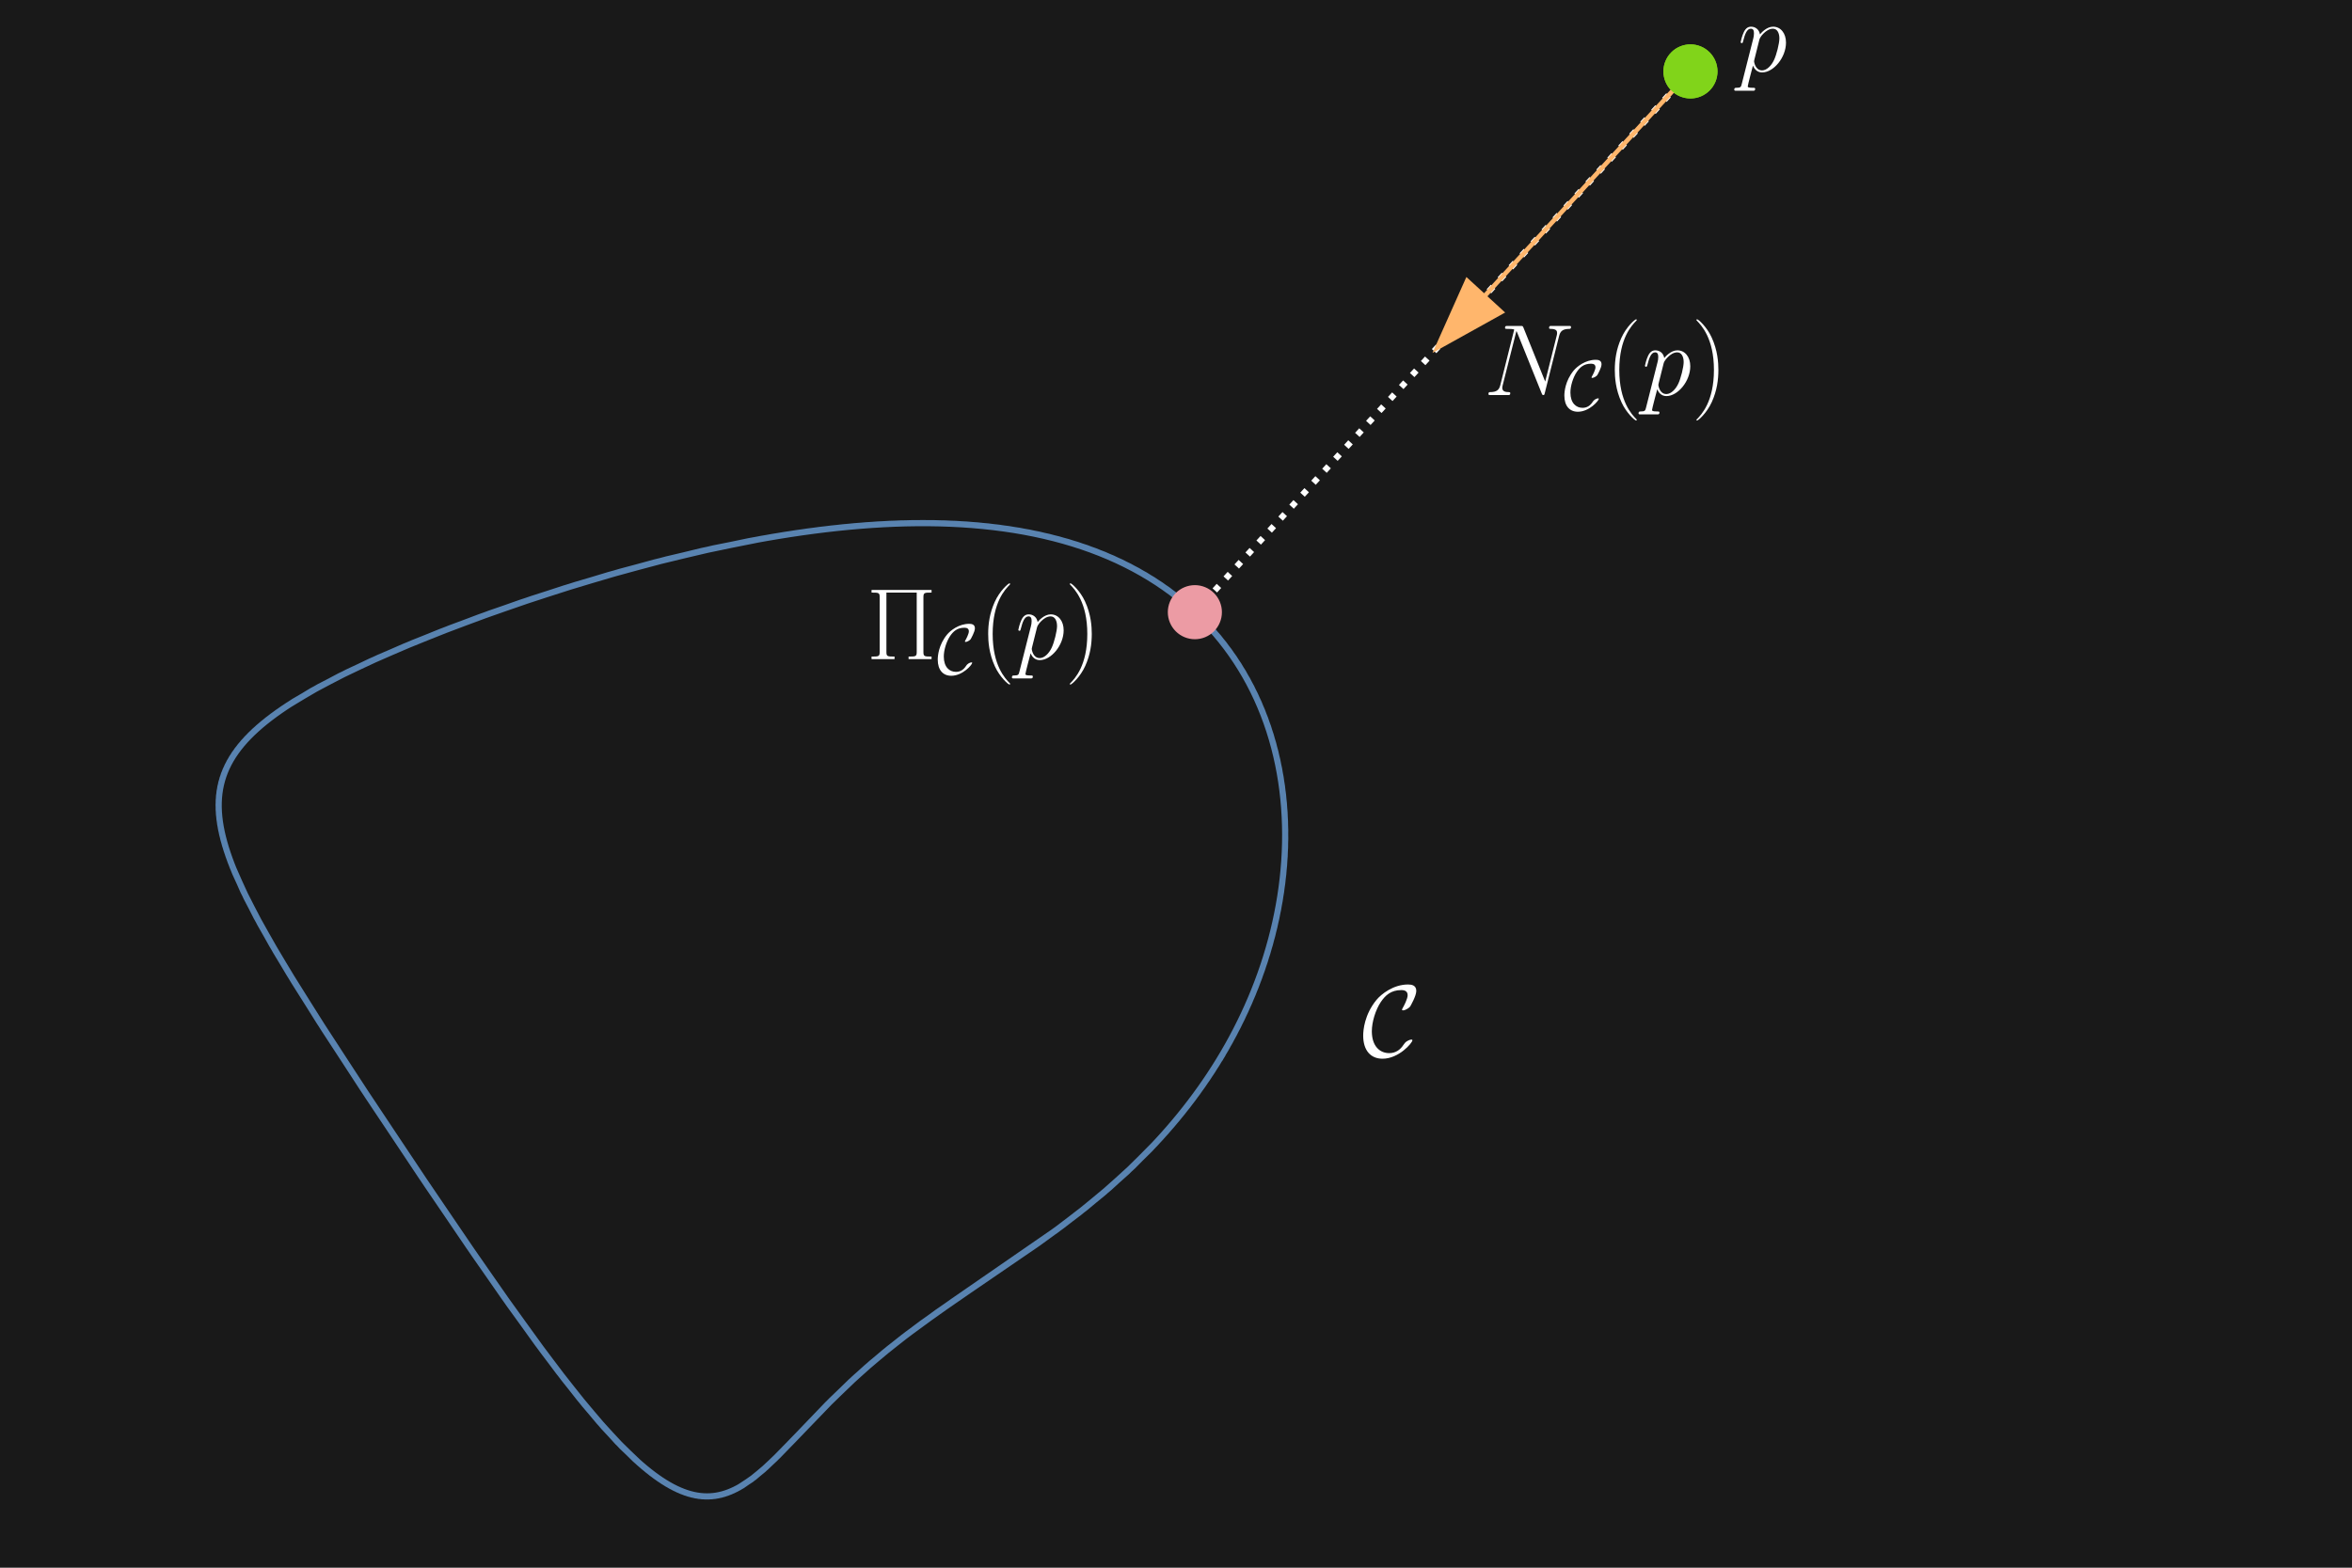
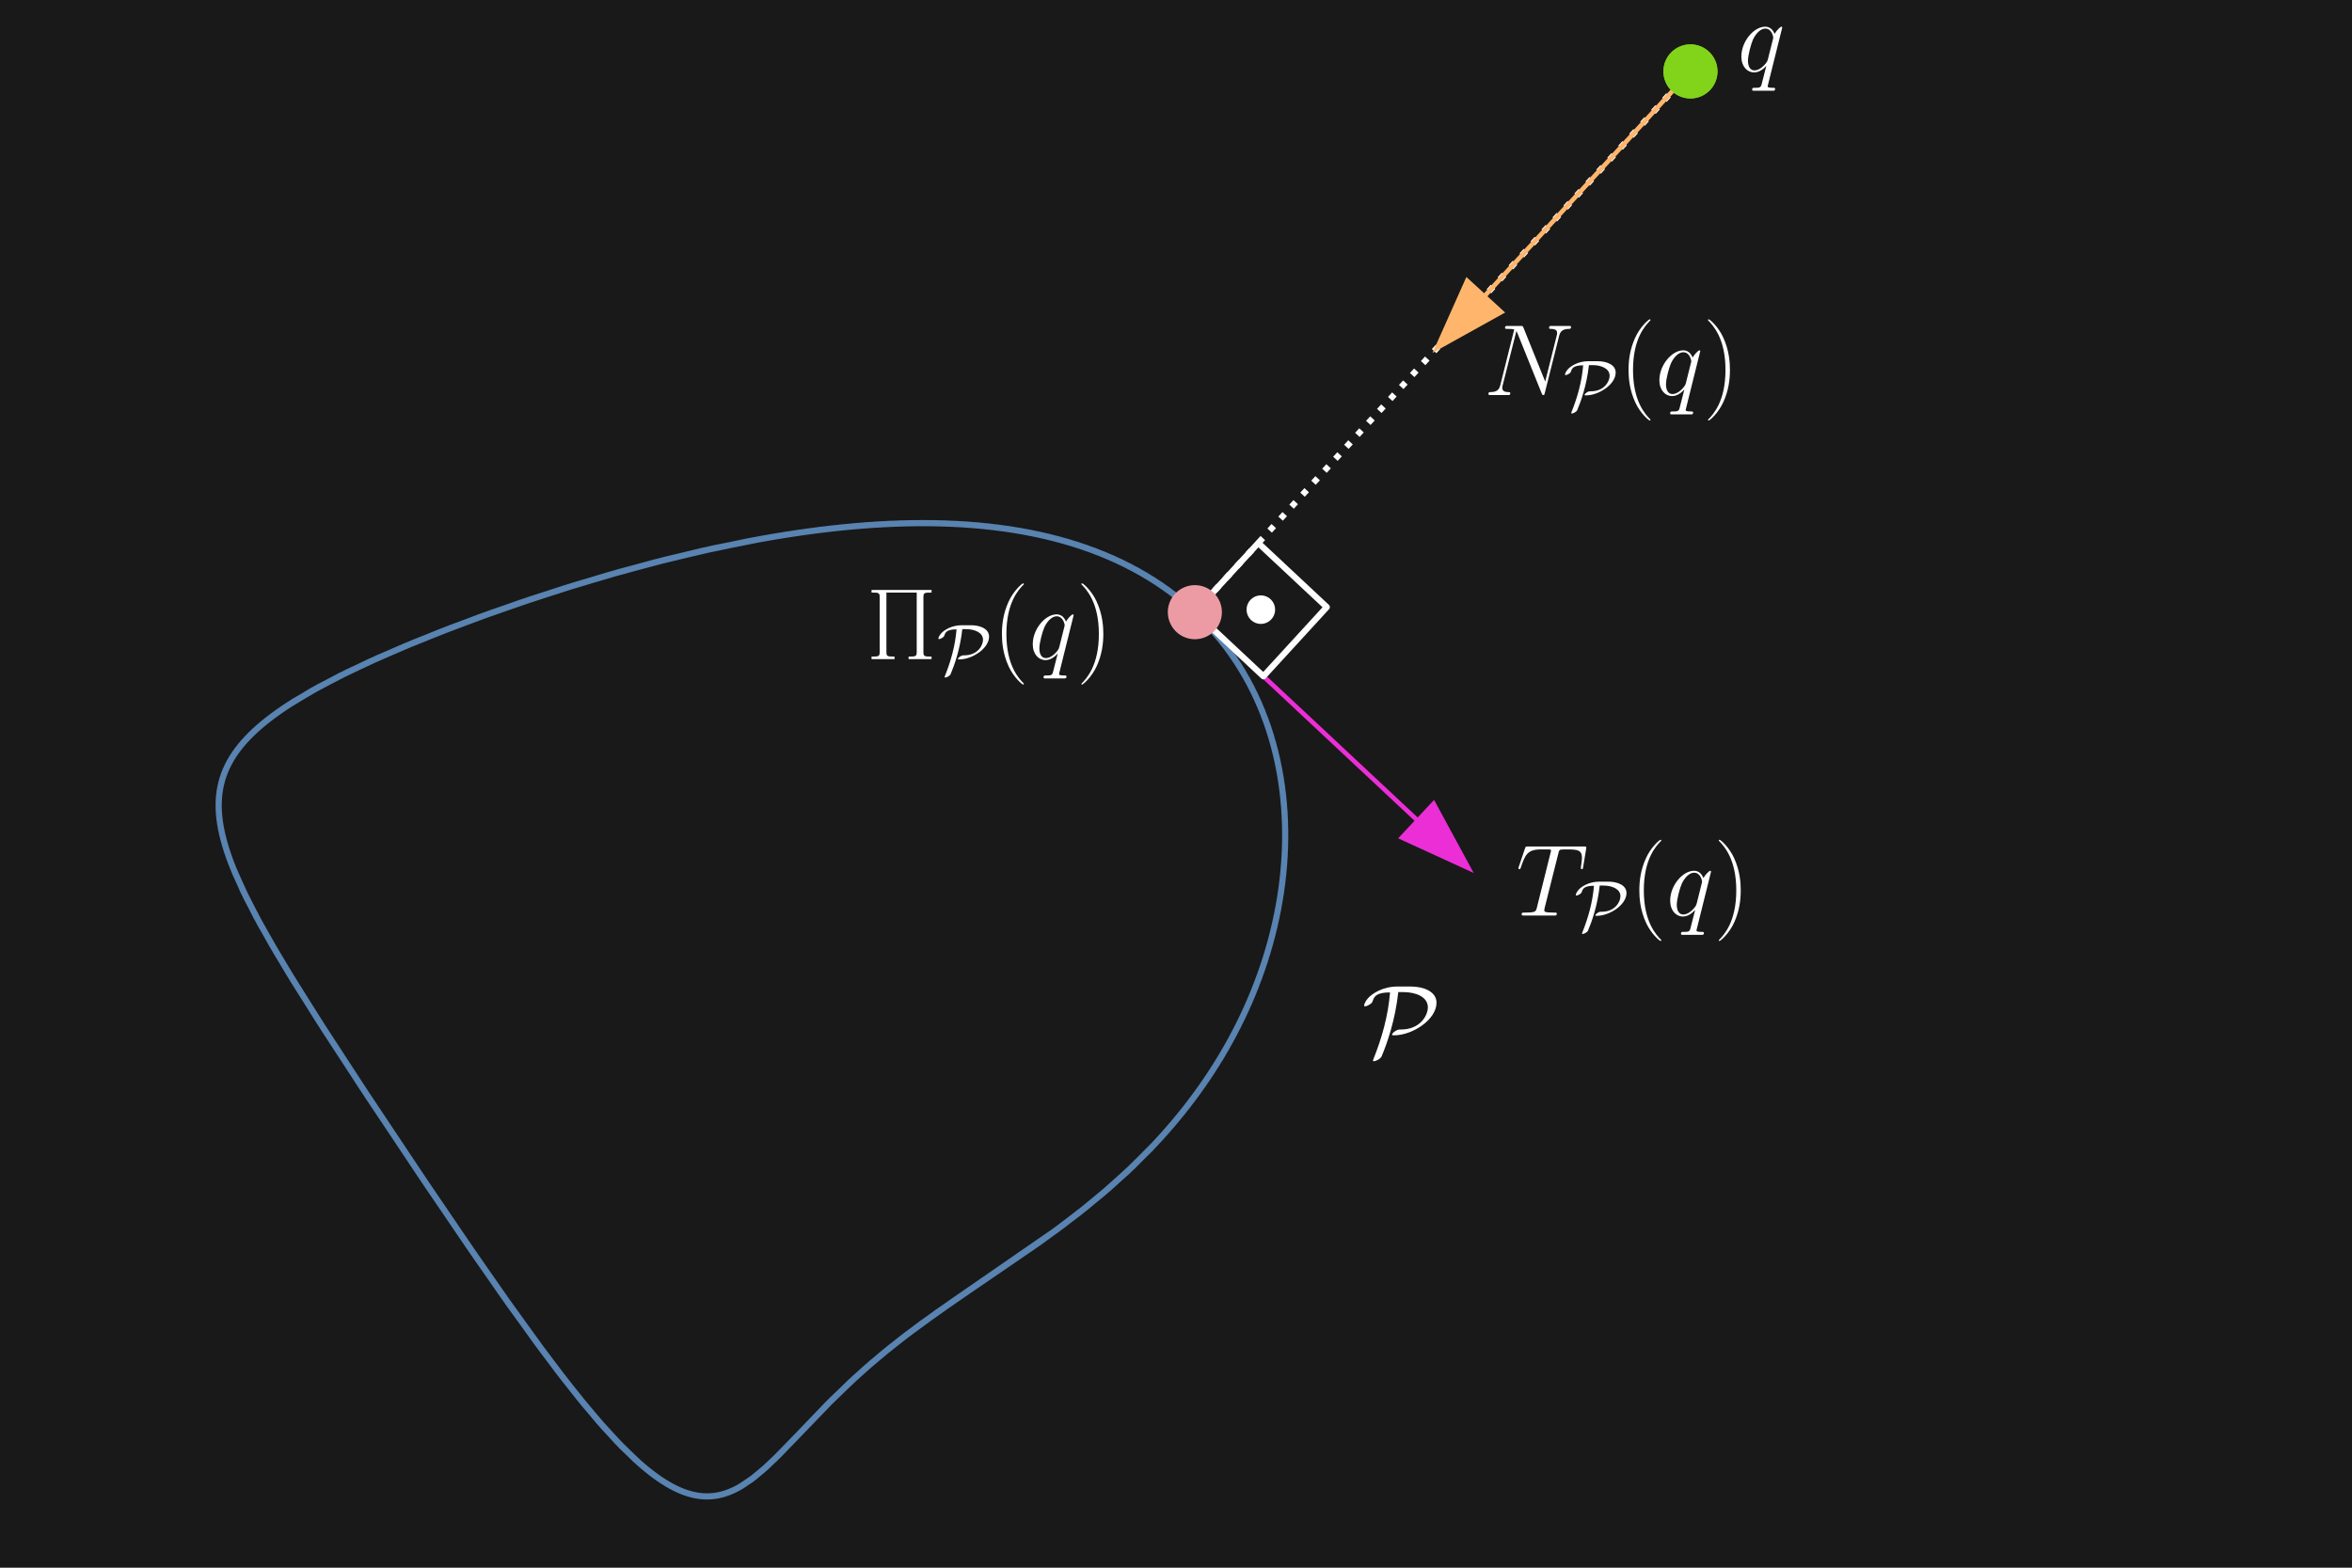
<svg xmlns="http://www.w3.org/2000/svg" xmlns:xlink="http://www.w3.org/1999/xlink" width="576pt" height="384pt" viewBox="0 0 576 384" version="1.1">
  <defs>
    <style type="text/css">*{stroke-linejoin: round; stroke-linecap: butt}</style>
  </defs>
  <g id="figure_1">
    <g id="patch_1">
      <path d="M 0 384  L 576 384  L 576 0  L 0 0  z " style="fill: #191919" />
    </g>
    <g id="axes_1">
      <g id="line2d_1">
-         <path d="M 413.989 17.493  L 292.62 149.952  " clip-path="url(#p828fe87f72)" style="fill: none; stroke-dasharray: 1.5,2.475; stroke-dashoffset: 0; stroke: #ffffff; stroke-width: 1.5" />
+         <path d="M 413.989 17.493  L 292.62 149.952  " clip-path="url(#pe41b648f42)" style="fill: none; stroke-dasharray: 1.5,2.475; stroke-dashoffset: 0; stroke: #ffffff; stroke-width: 1.5" />
      </g>
      <g id="PathCollection_1">
        <defs>
-           <path id="mcd9e867adb" d="M 0 6.124  C 1.624 6.124 3.182 5.478 4.33 4.33  C 5.478 3.182 6.124 1.624 6.124 0  C 6.124 -1.624 5.478 -3.182 4.33 -4.33  C 3.182 -5.478 1.624 -6.124 0 -6.124  C -1.624 -6.124 -3.182 -5.478 -4.33 -4.33  C -5.478 -3.182 -6.124 -1.624 -6.124 0  C -6.124 1.624 -5.478 3.182 -4.33 4.33  C -3.182 5.478 -1.624 6.124 0 6.124  z " style="stroke: #81d41a" />
+           <path id="m0c8ca3fe82" d="M 0 6.124  C 1.624 6.124 3.182 5.478 4.33 4.33  C 5.478 3.182 6.124 1.624 6.124 0  C 6.124 -1.624 5.478 -3.182 4.33 -4.33  C 3.182 -5.478 1.624 -6.124 0 -6.124  C -1.624 -6.124 -3.182 -5.478 -4.33 -4.33  C -5.478 -3.182 -6.124 -1.624 -6.124 0  C -6.124 1.624 -5.478 3.182 -4.33 4.33  C -3.182 5.478 -1.624 6.124 0 6.124  z " style="stroke: #81d41a" />
        </defs>
-         <g clip-path="url(#p828fe87f72)">
-           <use xlink:href="#mcd9e867adb" x="413.989" y="17.493" style="fill: #81d41a; stroke: #81d41a" />
+         <g clip-path="url(#pe41b648f42)">
+           <use xlink:href="#m0c8ca3fe82" x="413.989" y="17.493" style="fill: #81d41a; stroke: #81d41a" />
        </g>
      </g>
      <g id="patch_2">
-         <path d="M 351.879 85.279  L 359.288 68.687  L 363.482 72.53  L 413.947 17.455  L 414.032 17.532  L 363.567 72.608  L 367.761 76.451  z " clip-path="url(#p828fe87f72)" style="fill: #ffb66c; stroke: #ffb66c; stroke-linejoin: miter" />
+         <path d="M 351.879 85.279  L 359.288 68.687  L 363.482 72.53  L 413.947 17.455  L 414.032 17.532  L 363.567 72.608  L 367.761 76.451  z " clip-path="url(#pe41b648f42)" style="fill: #ffb66c; stroke: #ffb66c; stroke-linejoin: miter" />
+       </g>
+       <g id="patch_3">
+         <path d="M 359.759 212.761  L 343.245 205.18  L 347.131 201.026  L 292.58 149.994  L 292.659 149.91  L 347.209 200.942  L 351.096 196.788  z " clip-path="url(#pe41b648f42)" style="fill: #ec2ed7; stroke: #ec2ed7; stroke-linejoin: miter" />
      </g>
      <g id="line2d_2">
-         <path d="M 299.067 258.831  L 301.18 255.161  L 303.171 251.392  L 305.03 247.53  L 306.751 243.58  L 308.324 239.55  L 309.743 235.446  L 310.999 231.276  L 312.086 227.051  L 312.996 222.78  L 313.723 218.473  L 314.261 214.141  L 314.605 209.796  L 314.749 205.449  L 314.688 201.114  L 314.419 196.802  L 313.938 192.526  L 313.241 188.299  L 312.326 184.134  L 311.191 180.043  L 309.835 176.04  L 308.256 172.135  L 306.455 168.342  L 304.431 164.672  L 302.187 161.135  L 299.723 157.742  L 297.042 154.503  L 294.147 151.427  L 291.04 148.521  L 287.728 145.793  L 284.213 143.25  L 280.501 140.898  L 276.599 138.739  L 272.513 136.779  L 268.249 135.02  L 263.816 133.463  L 259.221 132.109  L 254.472 130.957  L 249.58 130.006  L 244.553 129.254  L 239.402 128.696  L 234.135 128.33  L 228.765 128.149  L 223.302 128.148  L 217.757 128.321  L 212.141 128.66  L 206.467 129.157  L 200.745 129.803  L 194.989 130.591  L 189.21 131.511  L 183.42 132.553  L 171.857 134.965  L 160.398 137.751  L 149.138 140.833  L 138.171 144.139  L 127.587 147.602  L 117.472 151.163  L 107.904 154.775  L 98.957 158.4  L 90.696 162.014  L 83.178 165.608  L 76.452 169.181  L 70.556 172.749  L 67.929 174.538  L 65.519 176.337  L 63.33 178.149  L 61.362 179.979  L 59.616 181.835  L 58.093 183.72  L 56.792 185.642  L 55.713 187.607  L 54.852 189.622  L 54.21 191.693  L 53.782 193.826  L 53.565 196.029  L 53.556 198.307  L 53.751 200.666  L 54.143 203.112  L 54.729 205.65  L 55.503 208.284  L 56.458 211.019  L 57.587 213.858  L 60.343 219.856  L 63.71 226.291  L 67.625 233.161  L 72.022 240.45  L 79.369 252.097  L 90.2 268.69  L 104.632 290.314  L 116.281 307.426  L 124.797 319.624  L 132.962 330.903  L 138.155 337.76  L 143.122 343.994  L 147.846 349.538  L 152.319 354.338  L 156.54 358.357  L 158.559 360.066  L 160.517 361.572  L 162.417 362.876  L 164.261 363.977  L 166.051 364.878  L 167.791 365.581  L 169.483 366.091  L 171.132 366.41  L 172.74 366.545  L 174.312 366.502  L 175.853 366.287  L 177.366 365.908  L 178.856 365.373  L 180.328 364.69  L 181.788 363.869  L 184.687 361.846  L 187.594 359.383  L 190.548 356.556  L 195.152 351.8  L 203.575 343.065  L 209.234 337.637  L 213.301 334.016  L 217.617 330.415  L 222.185 326.835  L 229.499 321.482  L 237.328 316.073  L 254.174 304.544  L 260 300.308  L 265.849 295.789  L 271.664 290.94  L 277.383 285.719  L 282.942 280.093  L 285.64 277.122  L 288.272 274.041  L 290.83 270.851  L 293.304 267.551  L 295.686 264.143  L 297.967 260.628  L 300.138 257.009  L 302.191 253.289  L 304.117 249.473  L 305.909 245.566  L 307.557 241.575  L 309.054 237.506  L 310.392 233.369  L 311.564 229.17  L 312.563 224.921  L 313.383 220.63  L 314.016 216.309  L 314.458 211.969  L 314.702 207.622  L 314.744 203.279  L 314.58 198.954  L 314.205 194.658  L 313.617 190.405  L 312.811 186.208  L 311.786 182.078  L 310.541 178.03  L 309.073 174.074  L 307.383 170.224  L 305.471 166.491  L 303.337 162.886  L 300.982 159.42  L 298.41 156.103  L 295.621 152.944  L 292.62 149.952  L 289.41 147.134  L 285.995 144.498  L 282.381 142.05  L 278.574 139.794  L 274.579 137.734  L 270.403 135.874  L 266.053 134.216  L 261.538 132.761  L 256.865 131.508  L 252.044 130.457  L 247.083 129.605  L 241.992 128.951  L 236.782 128.489  L 231.462 128.217  L 226.044 128.127  L 220.539 128.214  L 214.957 128.47  L 209.31 128.889  L 203.611 129.462  L 197.871 130.18  L 192.102 131.035  L 186.316 132.017  L 174.742 134.324  L 163.248 137.024  L 151.929 140.039  L 140.881 143.296  L 130.193 146.725  L 119.952 150.267  L 110.24 153.869  L 101.132 157.494  L 92.693 161.113  L 84.985 164.711  L 78.057 168.289  L 71.95 171.856  L 69.215 173.643  L 66.697 175.436  L 64.397 177.241  L 62.318 179.061  L 60.461 180.904  L 58.827 182.773  L 57.415 184.676  L 56.225 186.619  L 55.255 188.608  L 54.504 190.65  L 53.969 192.751  L 53.647 194.918  L 53.535 197.158  L 53.628 199.476  L 53.923 201.878  L 54.413 204.369  L 55.093 206.955  L 55.958 209.639  L 57.001 212.425  L 59.594 218.316  L 62.814 224.641  L 66.599 231.403  L 70.882 238.59  L 78.09 250.102  L 88.798 266.565  L 103.17 288.142  L 114.838 305.327  L 123.399 317.646  L 131.63 329.1  L 136.877 336.101  L 141.902 342.498  L 146.688 348.219  L 151.224 353.21  L 155.508 357.427  L 157.557 359.237  L 159.545 360.844  L 161.474 362.249  L 163.346 363.452  L 165.162 364.452  L 166.927 365.254  L 168.643 365.86  L 170.313 366.274  L 171.94 366.5  L 173.53 366.545  L 175.086 366.416  L 176.612 366.118  L 178.113 365.66  L 179.594 365.049  L 181.059 364.296  L 183.963 362.396  L 186.864 360.036  L 189.803 357.292  L 194.366 352.627  L 202.68 343.963  L 208.255 338.544  L 212.262 334.92  L 216.515 331.313  L 221.019 327.728  L 225.774 324.159  L 233.354 318.791  L 258.539 301.391  L 264.387 296.948  L 270.217 292.185  L 275.966 287.061  L 281.571 281.539  L 284.299 278.621  L 286.965 275.595  L 289.561 272.46  L 292.078 269.215  L 294.507 265.861  L 296.84 262.399  L 299.067 258.831  L 299.067 258.831  " clip-path="url(#p828fe87f72)" style="fill: none; stroke: #5983b0; stroke-width: 1.5; stroke-linecap: square" />
+         <path d="M 299.067 258.831  L 301.18 255.161  L 303.171 251.392  L 305.03 247.53  L 306.751 243.58  L 308.324 239.55  L 309.743 235.446  L 310.999 231.276  L 312.086 227.051  L 312.996 222.78  L 313.723 218.473  L 314.261 214.141  L 314.605 209.796  L 314.749 205.449  L 314.688 201.114  L 314.419 196.802  L 313.938 192.526  L 313.241 188.299  L 312.326 184.134  L 311.191 180.043  L 309.835 176.04  L 308.256 172.135  L 306.455 168.342  L 304.431 164.672  L 302.187 161.135  L 299.723 157.742  L 297.042 154.503  L 294.147 151.427  L 291.04 148.521  L 287.728 145.793  L 284.213 143.25  L 280.501 140.898  L 276.599 138.739  L 272.513 136.779  L 268.249 135.02  L 263.816 133.463  L 259.221 132.109  L 254.472 130.957  L 249.58 130.006  L 244.553 129.254  L 239.402 128.696  L 234.135 128.33  L 228.765 128.149  L 223.302 128.148  L 217.757 128.321  L 212.141 128.66  L 206.467 129.157  L 200.745 129.803  L 194.989 130.591  L 189.21 131.511  L 183.42 132.553  L 171.857 134.965  L 160.398 137.751  L 149.138 140.833  L 138.171 144.139  L 127.587 147.602  L 117.472 151.163  L 107.904 154.775  L 98.957 158.4  L 90.696 162.014  L 83.178 165.608  L 76.452 169.181  L 70.556 172.749  L 67.929 174.538  L 65.519 176.337  L 63.33 178.149  L 61.362 179.979  L 59.616 181.835  L 58.093 183.72  L 56.792 185.642  L 55.713 187.607  L 54.852 189.622  L 54.21 191.693  L 53.782 193.826  L 53.565 196.029  L 53.556 198.307  L 53.751 200.666  L 54.143 203.112  L 54.729 205.65  L 55.503 208.284  L 56.458 211.019  L 57.587 213.858  L 60.343 219.856  L 63.71 226.291  L 67.625 233.161  L 72.022 240.45  L 79.369 252.097  L 90.2 268.69  L 104.632 290.314  L 116.281 307.426  L 124.797 319.624  L 132.962 330.903  L 138.155 337.76  L 143.122 343.994  L 147.846 349.538  L 152.319 354.338  L 156.54 358.357  L 158.559 360.066  L 160.517 361.572  L 162.417 362.876  L 164.261 363.977  L 166.051 364.878  L 167.791 365.581  L 169.483 366.091  L 171.132 366.41  L 172.74 366.545  L 174.312 366.502  L 175.853 366.287  L 177.366 365.908  L 178.856 365.373  L 180.328 364.69  L 181.788 363.869  L 184.687 361.846  L 187.594 359.383  L 190.548 356.556  L 195.152 351.8  L 203.575 343.065  L 209.234 337.637  L 213.301 334.016  L 217.617 330.415  L 222.185 326.835  L 229.499 321.482  L 237.328 316.073  L 254.174 304.544  L 260 300.308  L 265.849 295.789  L 271.664 290.94  L 277.383 285.719  L 282.942 280.093  L 285.64 277.122  L 288.272 274.041  L 290.83 270.851  L 293.304 267.551  L 295.686 264.143  L 297.967 260.628  L 300.138 257.009  L 302.191 253.289  L 304.117 249.473  L 305.909 245.566  L 307.557 241.575  L 309.054 237.506  L 310.392 233.369  L 311.564 229.17  L 312.563 224.921  L 313.383 220.63  L 314.016 216.309  L 314.458 211.969  L 314.702 207.622  L 314.744 203.279  L 314.58 198.954  L 314.205 194.658  L 313.617 190.405  L 312.811 186.208  L 311.786 182.078  L 310.541 178.03  L 309.073 174.074  L 307.383 170.224  L 305.471 166.491  L 303.337 162.886  L 300.982 159.42  L 298.41 156.103  L 295.621 152.944  L 292.62 149.952  L 289.41 147.134  L 285.995 144.498  L 282.381 142.05  L 278.574 139.794  L 274.579 137.734  L 270.403 135.874  L 266.053 134.216  L 261.538 132.761  L 256.865 131.508  L 252.044 130.457  L 247.083 129.605  L 241.992 128.951  L 236.782 128.489  L 231.462 128.217  L 226.044 128.127  L 220.539 128.214  L 214.957 128.47  L 209.31 128.889  L 203.611 129.462  L 197.871 130.18  L 192.102 131.035  L 186.316 132.017  L 174.742 134.324  L 163.248 137.024  L 151.929 140.039  L 140.881 143.296  L 130.193 146.725  L 119.952 150.267  L 110.24 153.869  L 101.132 157.494  L 92.693 161.113  L 84.985 164.711  L 78.057 168.289  L 71.95 171.856  L 69.215 173.643  L 66.697 175.436  L 64.397 177.241  L 62.318 179.061  L 60.461 180.904  L 58.827 182.773  L 57.415 184.676  L 56.225 186.619  L 55.255 188.608  L 54.504 190.65  L 53.969 192.751  L 53.647 194.918  L 53.535 197.158  L 53.628 199.476  L 53.923 201.878  L 54.413 204.369  L 55.093 206.955  L 55.958 209.639  L 57.001 212.425  L 59.594 218.316  L 62.814 224.641  L 66.599 231.403  L 70.882 238.59  L 78.09 250.102  L 88.798 266.565  L 103.17 288.142  L 114.838 305.327  L 123.399 317.646  L 131.63 329.1  L 136.877 336.101  L 141.902 342.498  L 146.688 348.219  L 151.224 353.21  L 155.508 357.427  L 157.557 359.237  L 159.545 360.844  L 161.474 362.249  L 163.346 363.452  L 165.162 364.452  L 166.927 365.254  L 168.643 365.86  L 170.313 366.274  L 171.94 366.5  L 173.53 366.545  L 175.086 366.416  L 176.612 366.118  L 178.113 365.66  L 179.594 365.049  L 181.059 364.296  L 183.963 362.396  L 186.864 360.036  L 189.803 357.292  L 194.366 352.627  L 202.68 343.963  L 208.255 338.544  L 212.262 334.92  L 216.515 331.313  L 221.019 327.728  L 225.774 324.159  L 233.354 318.791  L 258.539 301.391  L 264.387 296.948  L 270.217 292.185  L 275.966 287.061  L 281.571 281.539  L 284.299 278.621  L 286.965 275.595  L 289.561 272.46  L 292.078 269.215  L 294.507 265.861  L 296.84 262.399  L 299.067 258.831  L 299.067 258.831  " clip-path="url(#pe41b648f42)" style="fill: none; stroke: #5983b0; stroke-width: 1.5; stroke-linecap: square" />
+       </g>
+       <g id="line2d_3">
+         <path d="M 292.62 149.952  L 309.404 165.654  L 324.932 148.708  L 308.147 133.006  L 292.62 149.952  " clip-path="url(#pe41b648f42)" style="fill: none; stroke: #ffffff; stroke-width: 1.5; stroke-linecap: square" />
+       </g>
+       <g id="line2d_4">
+         <defs>
+           <path id="m84b6fd95d8" d="M 0 3  C 0.796 3 1.559 2.684 2.121 2.121  C 2.684 1.559 3 0.796 3 0  C 3 -0.796 2.684 -1.559 2.121 -2.121  C 1.559 -2.684 0.796 -3 0 -3  C -0.796 -3 -1.559 -2.684 -2.121 -2.121  C -2.684 -1.559 -3 -0.796 -3 0  C -3 0.796 -2.684 1.559 -2.121 2.121  C -1.559 2.684 -0.796 3 0 3  z " style="stroke: #ffffff" />
+         </defs>
+         <g clip-path="url(#pe41b648f42)">
+           <use xlink:href="#m84b6fd95d8" x="308.776" y="149.33" style="fill: #ffffff; stroke: #ffffff" />
+         </g>
      </g>
      <g id="text_1">
        <g style="fill: #ffffff" transform="translate(333.5435 258.8311) scale(0.25 -0.25)">
          <defs>
-             <path id="CMSY10-43" d="M 3174 1032  C 3174 1070 3142 1077 3110 1077  C 3002 1077 2848 981 2842 981  C 2714 897 2688 853 2611 744  C 2413 442 2131 224 1715 224  C 1139 224 621 641 621 1602  C 621 2179 851 2942 1190 3449  C 1472 3858 1818 4192 2477 4192  C 2720 4192 2874 4102 2874 3865  C 2874 3641 2637 3185 2560 3057  C 2522 2987 2522 2974 2522 2961  C 2522 2916 2554 2916 2592 2916  C 2720 2916 2957 3057 3034 3160  C 3046 3185 3418 3813 3418 4141  C 3418 4493 3130 4544 2899 4544  C 1971 4544 1210 3935 915 3577  C 154 2654 77 1660 77 1327  C 77 392 550 -128 1293 -128  C 2323 -128 3174 872 3174 1032  z " transform="scale(0.015625)" />
+             <path id="CMSY10-50" d="M 2227 4416  C 1325 4416 640 3979 378 3677  C 154 3420 134 3234 134 3221  C 134 3182 160 3170 198 3170  C 301 3170 448 3262 499 3294  C 634 3387 653 3426 691 3551  C 781 3815 960 4045 1766 4045  C 1651 2607 1267 1208 730 -128  C 691 -224 691 -237 691 -243  C 691 -262 710 -288 755 -288  C 858 -288 1165 -147 1235 20  C 1568 803 2093 2280 2285 4064  L 2618 4064  C 3398 4064 4147 3758 4147 3108  C 4147 2620 3686 1709 2445 1709  C 2310 1709 2240 1709 2061 1587  C 1946 1506 1894 1432 1894 1391  C 1894 1344 1933 1344 2016 1344  C 3181 1344 4691 2334 4691 3395  C 4691 4127 3827 4416 3085 4416  L 2227 4416  z " transform="scale(0.015625)" />
          </defs>
-           <use xlink:href="#CMSY10-43" transform="scale(0.996264)" />
+           <use xlink:href="#CMSY10-50" transform="scale(0.996264)" />
        </g>
      </g>
      <g id="text_2">
        <g style="fill: #ffffff" transform="translate(425.4817 17.49337) scale(0.25 -0.25)">
          <defs>
-             <path id="CMMI12-70" d="M 275 -789  C 230 -980 205 -1031 -58 -1031  C -134 -1031 -198 -1031 -198 -1152  C -198 -1165 -192 -1216 -122 -1216  C -38 -1216 51 -1216 134 -1216  L 410 -1216  C 544 -1216 870 -1216 1005 -1216  C 1043 -1216 1120 -1216 1120 -1101  C 1120 -1031 1075 -1031 966 -1031  C 672 -1031 653 -987 653 -937  C 653 -861 941 219 979 364  C 1050 185 1222 -64 1555 -64  C 2278 -64 3059 875 3059 1814  C 3059 2401 2726 2816 2246 2816  C 1837 2816 1491 2420 1421 2331  C 1370 2650 1120 2816 864 2816  C 678 2816 531 2727 410 2484  C 294 2254 205 1865 205 1839  C 205 1814 230 1782 275 1782  C 326 1782 333 1788 371 1935  C 467 2312 589 2689 845 2689  C 992 2689 1043 2587 1043 2397  C 1043 2245 1024 2181 998 2067  L 275 -789  z M 1382 1993  C 1427 2171 1606 2357 1709 2446  C 1779 2510 1990 2689 2234 2689  C 2515 2689 2643 2408 2643 2076  C 2643 1769 2464 1047 2304 715  C 2144 370 1850 64 1555 64  C 1120 64 1050 613 1050 639  C 1050 658 1062 709 1069 741  L 1382 1993  z " transform="scale(0.015625)" />
+             <path id="CMMI12-71" d="M 2822 2759  C 2822 2790 2797 2816 2765 2816  C 2714 2816 2464 2585 2342 2362  C 2227 2646 2029 2816 1754 2816  C 1030 2816 250 1884 250 939  C 250 307 621 -64 1056 -64  C 1395 -64 1677 193 1811 339  L 1818 333  L 1574 -615  L 1517 -842  C 1459 -1031 1363 -1031 1062 -1031  C 992 -1031 928 -1031 928 -1152  C 928 -1197 966 -1216 1011 -1216  C 1101 -1216 1216 -1216 1306 -1216  L 1958 -1216  C 2054 -1216 2163 -1216 2259 -1216  C 2298 -1216 2374 -1216 2374 -1095  C 2374 -1031 2323 -1031 2227 -1031  C 1926 -1031 1907 -986 1907 -935  C 1907 -904 1914 -898 1933 -815  L 2822 2759  z M 1920 762  C 1888 652 1888 640 1798 518  C 1658 339 1376 64 1075 64  C 813 64 666 301 666 678  C 666 1030 864 1747 986 2016  C 1203 2464 1504 2695 1754 2695  C 2176 2695 2259 2170 2259 2119  C 2259 2113 2240 2028 2234 2016  L 1920 762  z " transform="scale(0.015625)" />
          </defs>
-           <use xlink:href="#CMMI12-70" transform="scale(0.996264)" />
+           <use xlink:href="#CMMI12-71" transform="scale(0.996264)" />
        </g>
      </g>
      <g id="text_3">
        <g style="fill: #ffffff" transform="translate(212.1737 161.4442) scale(0.25 -0.25)">
          <defs>
            <path id="CMR17-5" d="M 3590 3898  C 3590 4186 3661 4186 4102 4186  L 4102 4352  L 326 4352  L 326 4186  C 768 4186 838 4186 838 3898  L 838 448  C 838 160 768 160 326 160  L 326 0  C 512 0 851 0 1050 0  C 1248 0 1587 0 1773 0  L 1773 160  C 1331 160 1261 160 1261 448  L 1261 4186  L 3168 4186  L 3168 448  C 3168 160 3098 160 2656 160  L 2656 0  C 2842 0 3181 0 3379 0  C 3578 0 3917 0 4102 0  L 4102 160  C 3661 160 3590 160 3590 448  L 3590 3898  z " transform="scale(0.015625)" />
            <path id="CMR17-28" d="M 1958 -1561  C 1958 -1555 1958 -1542 1939 -1523  C 1645 -1224 858 -407 858 1581  C 858 3569 1632 4379 1946 4697  C 1946 4704 1958 4717 1958 4736  C 1958 4755 1939 4768 1914 4768  C 1843 4768 1299 4296 986 3594  C 666 2887 576 2199 576 1588  C 576 1128 621 351 1005 -471  C 1312 -1135 1837 -1600 1914 -1600  C 1946 -1600 1958 -1587 1958 -1561  z " transform="scale(0.015625)" />
            <path id="CMR17-29" d="M 1683 1581  C 1683 2040 1638 2817 1254 3639  C 947 4303 422 4768 346 4768  C 326 4768 301 4761 301 4729  C 301 4717 307 4710 314 4697  C 621 4378 1402 3568 1402 1584  C 1402 -407 627 -1217 314 -1537  C 307 -1549 301 -1556 301 -1568  C 301 -1600 326 -1600 346 -1600  C 416 -1600 960 -1128 1274 -426  C 1594 281 1683 969 1683 1581  z " transform="scale(0.015625)" />
          </defs>
          <use xlink:href="#CMR17-5" transform="scale(0.996264)" />
-           <use xlink:href="#CMSY10-43" transform="translate(69.07243 -14.94392) scale(0.697382)" />
-           <use xlink:href="#CMR17-28" transform="translate(110.358 0) scale(0.996264)" />
-           <use xlink:href="#CMMI12-70" transform="translate(145.6388 0) scale(0.996264)" />
-           <use xlink:href="#CMR17-29" transform="translate(194.5983 0) scale(0.996264)" />
+           <use xlink:href="#CMSY10-50" transform="translate(69.07243 -14.94392) scale(0.697382)" />
+           <use xlink:href="#CMR17-28" transform="translate(123.8116 0) scale(0.996264)" />
+           <use xlink:href="#CMMI12-71" transform="translate(159.0924 0) scale(0.996264)" />
+           <use xlink:href="#CMR17-29" transform="translate(205.9187 0) scale(0.996264)" />
        </g>
      </g>
      <g id="text_4">
        <g style="fill: #ffffff" transform="translate(363.3709 96.77111) scale(0.25 -0.25)">
          <defs>
            <path id="CMMI12-4e" d="M 4736 3698  C 4806 3974 4909 4166 5395 4166  C 5414 4166 5491 4166 5491 4279  C 5491 4352 5434 4352 5408 4352  C 5280 4352 4954 4352 4826 4352  L 4518 4352  C 4429 4352 4314 4352 4224 4352  C 4186 4352 4109 4352 4109 4230  C 4109 4166 4160 4166 4205 4166  C 4589 4166 4614 4019 4614 3903  C 4614 3846 4608 3826 4589 3737  L 3866 850  L 2496 4249  C 2451 4352 2445 4352 2304 4352  L 1523 4352  C 1395 4352 1338 4352 1338 4230  C 1338 4166 1382 4166 1504 4166  C 1536 4166 1914 4166 1914 4115  C 1914 4102 1901 4051 1894 4032  L 1043 635  C 966 320 813 186 390 186  C 358 186 294 186 294 67  C 294 0 358 0 378 0  C 506 0 832 0 960 0  L 1267 0  C 1357 0 1466 0 1555 0  C 1600 0 1670 0 1670 122  C 1670 180 1606 186 1581 186  C 1370 186 1165 224 1165 454  C 1165 505 1178 562 1190 613  L 2054 4032  C 2093 3968 2093 3956 2118 3898  L 3642 115  C 3674 38 3686 0 3744 0  C 3808 0 3814 19 3840 128  L 4736 3698  z " transform="scale(0.015625)" />
          </defs>
          <use xlink:href="#CMMI12-4e" transform="scale(0.996264)" />
-           <use xlink:href="#CMSY10-43" transform="translate(78.11512 -14.94392) scale(0.697382)" />
-           <use xlink:href="#CMR17-28" transform="translate(119.4007 0) scale(0.996264)" />
-           <use xlink:href="#CMMI12-70" transform="translate(154.6815 0) scale(0.996264)" />
-           <use xlink:href="#CMR17-29" transform="translate(203.641 0) scale(0.996264)" />
+           <use xlink:href="#CMSY10-50" transform="translate(78.11512 -14.94392) scale(0.697382)" />
+           <use xlink:href="#CMR17-28" transform="translate(132.8543 0) scale(0.996264)" />
+           <use xlink:href="#CMMI12-71" transform="translate(168.1351 0) scale(0.996264)" />
+           <use xlink:href="#CMR17-29" transform="translate(214.9614 0) scale(0.996264)" />
+         </g>
+       </g>
+       <g id="text_5">
+         <g style="fill: #ffffff" transform="translate(371.251 224.2531) scale(0.25 -0.25)">
+           <defs>
+             <path id="CMMI12-54" d="M 2669 3910  C 2707 4064 2720 4121 2816 4147  C 2867 4160 3078 4160 3213 4160  C 3853 4160 4154 4134 4154 3634  C 4154 3537 4128 3295 4090 3057  L 4083 2980  C 4083 2954 4109 2916 4147 2916  C 4211 2916 4211 2948 4230 3050  L 4416 4184  C 4429 4243 4429 4256 4429 4275  C 4429 4345 4390 4345 4262 4345  L 762 4345  C 614 4345 608 4339 570 4224  L 179 3070  C 173 3056 154 2986 154 2980  C 154 2948 179 2916 218 2916  C 269 2916 282 2941 307 3024  C 576 3801 710 4160 1562 4160  L 1990 4160  C 2144 4160 2208 4160 2208 4089  C 2208 4069 2208 4057 2176 3941  L 1318 499  C 1254 249 1242 185 563 185  C 403 185 358 185 358 64  C 358 0 429 0 461 0  C 621 0 787 0 947 0  L 1946 0  C 2106 0 2278 0 2438 0  C 2509 0 2573 0 2573 121  C 2573 185 2528 185 2362 185  C 1786 185 1786 243 1786 339  C 1786 346 1786 391 1811 494  L 2669 3910  z " transform="scale(0.015625)" />
+           </defs>
+           <use xlink:href="#CMMI12-54" transform="scale(0.996264)" />
+           <use xlink:href="#CMSY10-50" transform="translate(57.17504 -14.94392) scale(0.697382)" />
+           <use xlink:href="#CMR17-28" transform="translate(111.9142 0) scale(0.996264)" />
+           <use xlink:href="#CMMI12-71" transform="translate(147.195 0) scale(0.996264)" />
+           <use xlink:href="#CMR17-29" transform="translate(194.0213 0) scale(0.996264)" />
        </g>
      </g>
      <g id="PathCollection_2">
-         <g clip-path="url(#p828fe87f72)">
-           <use xlink:href="#mcd9e867adb" x="413.989" y="17.493" style="fill: #81d41a; stroke: #81d41a" />
+         <g clip-path="url(#pe41b648f42)">
+           <use xlink:href="#m0c8ca3fe82" x="413.989" y="17.493" style="fill: #81d41a; stroke: #81d41a" />
        </g>
      </g>
      <g id="PathCollection_3">
        <defs>
-           <path id="m1399fac93f" d="M 0 6.124  C 1.624 6.124 3.182 5.478 4.33 4.33  C 5.478 3.182 6.124 1.624 6.124 0  C 6.124 -1.624 5.478 -3.182 4.33 -4.33  C 3.182 -5.478 1.624 -6.124 0 -6.124  C -1.624 -6.124 -3.182 -5.478 -4.33 -4.33  C -5.478 -3.182 -6.124 -1.624 -6.124 0  C -6.124 1.624 -5.478 3.182 -4.33 4.33  C -3.182 5.478 -1.624 6.124 0 6.124  z " style="stroke: #191919" />
+           <path id="ma1ca0de78a" d="M 0 6.124  C 1.624 6.124 3.182 5.478 4.33 4.33  C 5.478 3.182 6.124 1.624 6.124 0  C 6.124 -1.624 5.478 -3.182 4.33 -4.33  C 3.182 -5.478 1.624 -6.124 0 -6.124  C -1.624 -6.124 -3.182 -5.478 -4.33 -4.33  C -5.478 -3.182 -6.124 -1.624 -6.124 0  C -6.124 1.624 -5.478 3.182 -4.33 4.33  C -3.182 5.478 -1.624 6.124 0 6.124  z " style="stroke: #191919" />
        </defs>
-         <g clip-path="url(#p828fe87f72)">
-           <use xlink:href="#m1399fac93f" x="522.465" y="149.952" style="fill: #191919; stroke: #191919" />
+         <g clip-path="url(#pe41b648f42)">
+           <use xlink:href="#ma1ca0de78a" x="522.465" y="149.952" style="fill: #191919; stroke: #191919" />
        </g>
      </g>
      <g id="PathCollection_4">
        <defs>
-           <path id="m740c8fd32b" d="M 0 6.124  C 1.624 6.124 3.182 5.478 4.33 4.33  C 5.478 3.182 6.124 1.624 6.124 0  C 6.124 -1.624 5.478 -3.182 4.33 -4.33  C 3.182 -5.478 1.624 -6.124 0 -6.124  C -1.624 -6.124 -3.182 -5.478 -4.33 -4.33  C -5.478 -3.182 -6.124 -1.624 -6.124 0  C -6.124 1.624 -5.478 3.182 -4.33 4.33  C -3.182 5.478 -1.624 6.124 0 6.124  z " style="stroke: #ec9ba4" />
+           <path id="m069c89d6ea" d="M 0 6.124  C 1.624 6.124 3.182 5.478 4.33 4.33  C 5.478 3.182 6.124 1.624 6.124 0  C 6.124 -1.624 5.478 -3.182 4.33 -4.33  C 3.182 -5.478 1.624 -6.124 0 -6.124  C -1.624 -6.124 -3.182 -5.478 -4.33 -4.33  C -5.478 -3.182 -6.124 -1.624 -6.124 0  C -6.124 1.624 -5.478 3.182 -4.33 4.33  C -3.182 5.478 -1.624 6.124 0 6.124  z " style="stroke: #ec9ba4" />
        </defs>
-         <g clip-path="url(#p828fe87f72)">
-           <use xlink:href="#m740c8fd32b" x="292.62" y="149.952" style="fill: #ec9ba4; stroke: #ec9ba4" />
+         <g clip-path="url(#pe41b648f42)">
+           <use xlink:href="#m069c89d6ea" x="292.62" y="149.952" style="fill: #ec9ba4; stroke: #ec9ba4" />
        </g>
      </g>
    </g>
  </g>
  <defs>
-     <clipPath id="p828fe87f72">
+     <clipPath id="pe41b648f42">
      <rect x="0" y="0" width="576" height="384" />
    </clipPath>
  </defs>
</svg>
